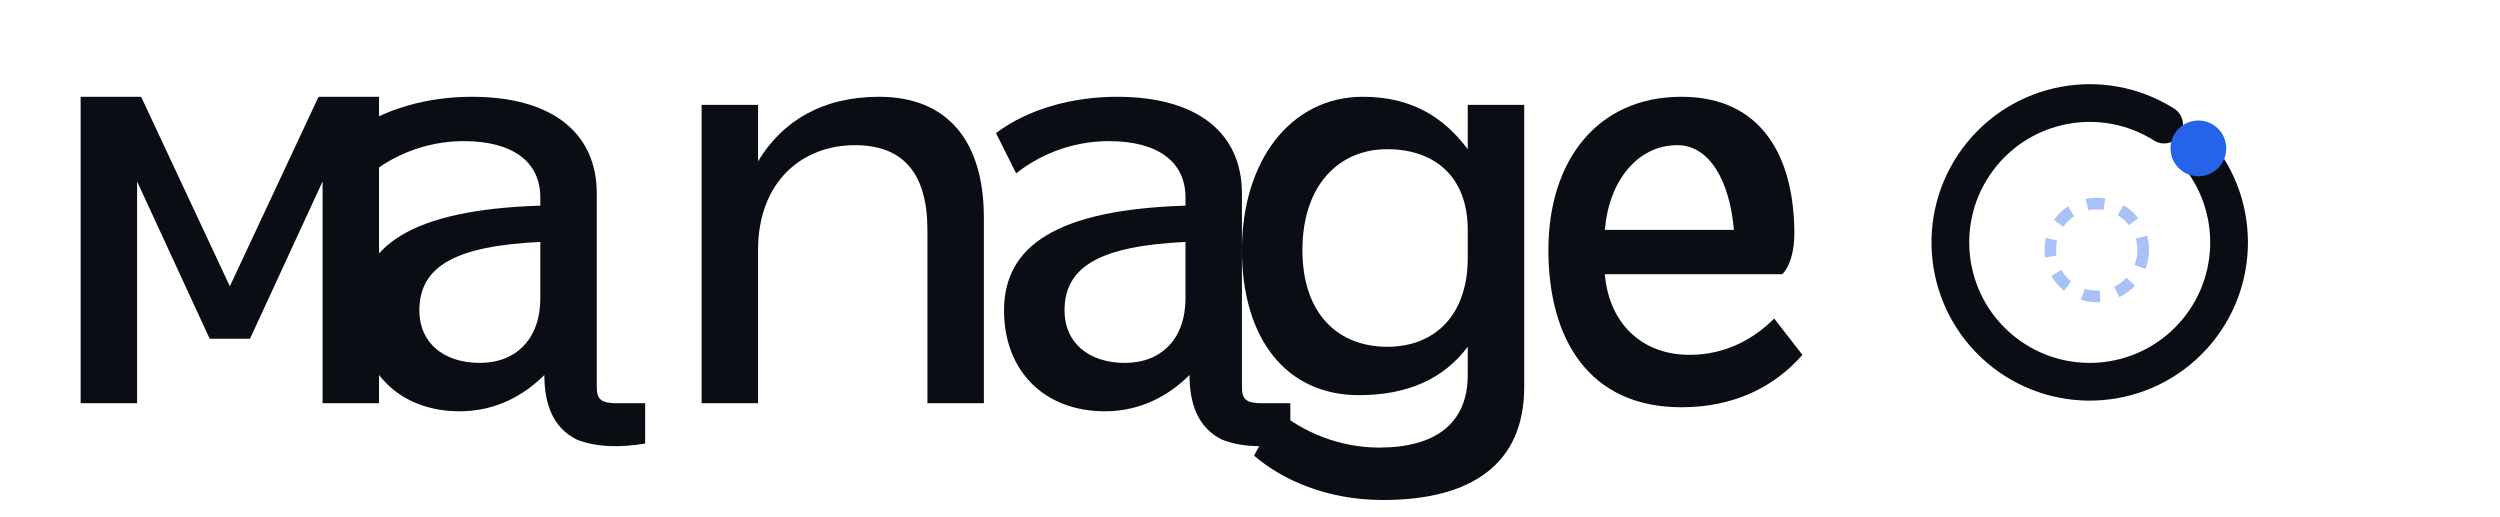
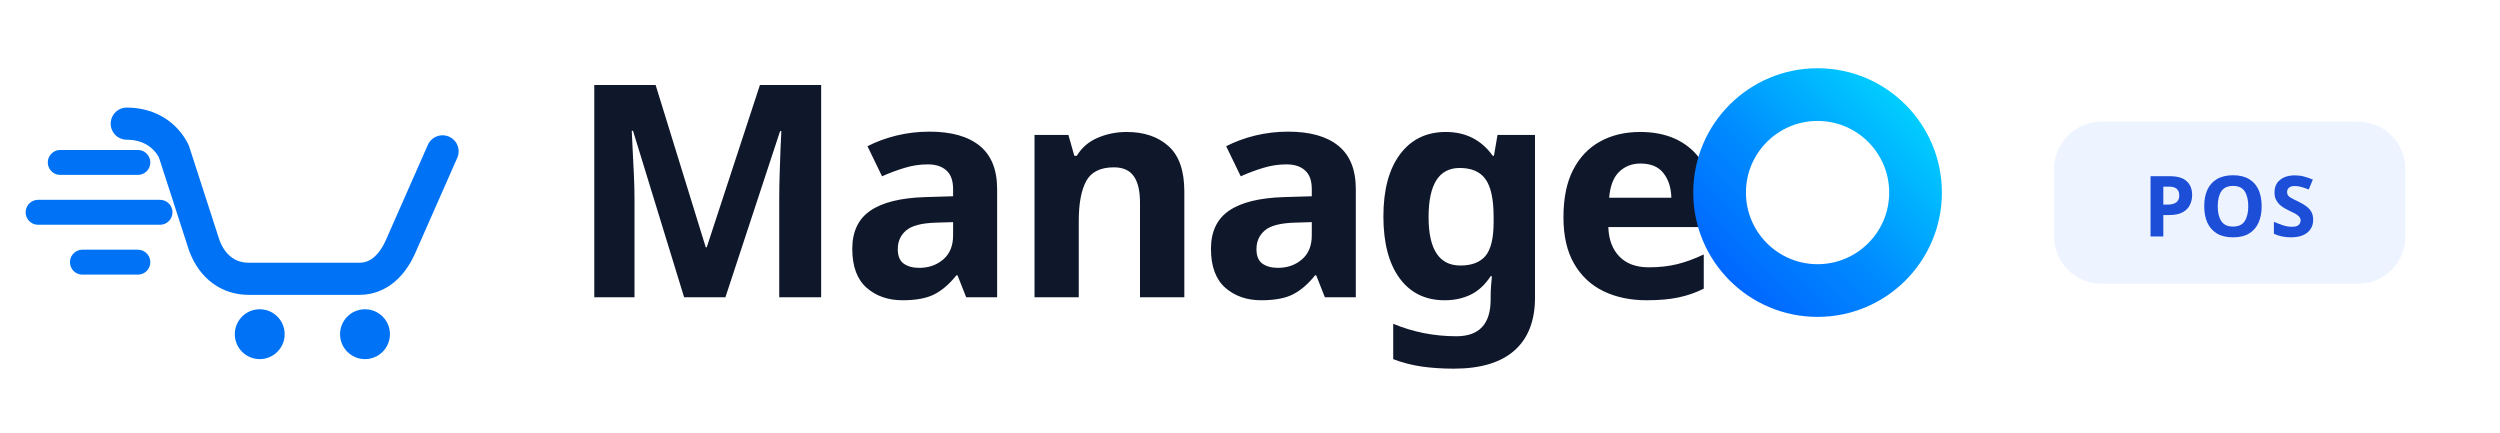
- <svg xmlns="http://www.w3.org/2000/svg" viewBox="0 0 310 64" width="100%" height="100%" fill="none">
-   <g fill="#0A0D14">
-     <path d="M 10 50 L 10 12 L 17.5 12 L 28.5 35.5 L 39.5 12 L 47 12 L 47 50 L 40 50 L 40 22.5 L 31 42 L 26 42 L 17 22.5 L 17 50 Z" />
-     <path d="M 74 24 L 74 48 C 74 49.5 74.5 50 76.5 50 L 80 50 L 80 55 C 77 55.5 74 55.5 71.5 54.5 C 68.5 53 67.5 50 67.5 46.5 C 65 49 61.5 51 57 51 C 49.5 51 44.5 46 44.5 38.5 C 44.5 30.5 51 26 67 25.5 L 67 24.5 C 67 20 63.5 17.5 57.5 17.5 C 52.5 17.5 48.5 19.5 46 21.5 L 43.5 16.5 C 47.5 13.5 53 12 58.5 12 C 68.5 12 74 16.5 74 24 Z M 67 30 C 56.5 30.5 52 33 52 38.5 C 52 42.5 55 45 59.5 45 C 64 45 67 42 67 37 Z" />
-     <path d="M 87 50 L 87 13 L 94 13 L 94 20 C 97 15 102 12 109 12 C 117.5 12 122 17.5 122 27 L 122 50 L 115 50 L 115 28.5 C 115 21.5 112 18 106 18 C 99.5 18 94 22.5 94 31 L 94 50 Z" />
-     <path d="M 154 24 L 154 48 C 154 49.5 154.5 50 156.5 50 L 160 50 L 160 55 C 157 55.5 154 55.5 151.5 54.5 C 148.5 53 147.5 50 147.5 46.5 C 145 49 141.5 51 137 51 C 129.5 51 124.5 46 124.5 38.5 C 124.5 30.5 131 26 147 25.5 L 147 24.5 C 147 20 143.5 17.5 137.5 17.5 C 132.5 17.5 128.5 19.5 126 21.5 L 123.5 16.5 C 127.5 13.5 133 12 138.5 12 C 148.5 12 154 16.5 154 24 Z M 147 30 C 136.5 30.5 132 33 132 38.5 C 132 42.5 135 45 139.5 45 C 144 45 147 42 147 37 Z" />
-     <path d="M 189 13 L 189 48 C 189 57.5 182.5 62 171.5 62 C 164.5 62 159 59.5 155.5 56.5 L 158.5 51 C 161.5 53.5 166 55.5 171 55.5 C 178 55.5 182 52.5 182 46.5 L 182 43 C 179 47 174.5 49 168.5 49 C 159.5 49 154 42 154 31 C 154 20 160 12 169 12 C 175 12 179 14.5 182 18.5 L 182 13 Z M 182 28.5 C 182 22 178 18.5 172 18.5 C 166 18.5 161.5 23 161.5 31 C 161.5 39 166 43 172 43 C 178 43 182 39 182 32 Z" />
-     <path d="M 221 34 L 199 34 C 199.5 40 203.5 44 209.5 44 C 214 44 217.5 42 220 39.5 L 223.5 44 C 220 48 215 50.5 208.5 50.5 C 197 50.5 192 42 192 31 C 192 20 198 12 208.5 12 C 218.5 12 222.5 19.5 222.5 29 C 222.5 31 222 33 221 34 Z M 215 28.5 C 214.5 22.5 212 18 208 18 C 203 18 199.5 22.5 199 28.5 Z" />
+ <svg xmlns="http://www.w3.org/2000/svg" height="64" viewBox="0 0 370 64" fill="none">
+   <defs>
+     <linearGradient id="manageOGradientPrimary" x1="0%" y1="100%" x2="100%" y2="0%">
+       <stop offset="0%" stop-color="#0062FF" />
+       <stop offset="45%" stop-color="#008CFF" />
+       <stop offset="100%" stop-color="#00D5FF" />
+     </linearGradient>
+   </defs>
+   <g transform="translate(4, 6) scale(0.82)">
+     <path d="M 6 22 L 20 22" stroke="#0072F5" stroke-width="4.5" stroke-linecap="round" />
+     <path d="M 2 31 L 24 31" stroke="#0072F5" stroke-width="4.5" stroke-linecap="round" />
+     <path d="M 10 40 L 20 40" stroke="#0072F5" stroke-width="4.5" stroke-linecap="round" />
+     <path d="M 18 15 C 22 15 25 17 26.5 20 L 32 37 C 33.5 41 36.5 43 40 43 L 60 43 C 63.5 43 66 40.5 67.5 37 L 75 20" stroke="#0072F5" stroke-width="5.8" stroke-linecap="round" stroke-linejoin="round" fill="none" />
+     <circle cx="42" cy="53" r="4.5" fill="#0072F5" />
+     <circle cx="61" cy="53" r="4.5" fill="#0072F5" />
  </g>
-   <g transform="translate(236.96, 7.96) scale(0.72)">
-     <path d="M 48.97 15.03 A 24 24 0 1 1 43.6 10.4" fill="none" stroke="#0A0D14" stroke-width="6.5" stroke-linecap="round" />
-     <circle cx="49.5" cy="14.5" r="4.8" fill="#2563EB" />
-     <circle cx="32" cy="32" r="8" fill="none" stroke="#2563EB" stroke-width="2" stroke-dasharray="3 3" opacity="0.4" />
+   <text x="84" y="44" fill="#0F172A" font-family="'Plus Jakarta Sans', system-ui, sans-serif" font-size="44" font-weight="800" letter-spacing="-1.2px">Manage</text>
+   <circle cx="269" cy="28.5" r="14.5" fill="none" stroke="url(#manageOGradientPrimary)" stroke-width="7.8" />
+   <g transform="translate(304, 18)">
+     <rect width="52" height="24" rx="7" fill="#EEF4FF" />
+     <text x="26" y="17" fill="#1D4ED8" font-family="'Plus Jakarta Sans', system-ui, sans-serif" font-size="12.5" font-weight="800" letter-spacing="0.5px" text-anchor="middle">POS</text>
  </g>
</svg>
